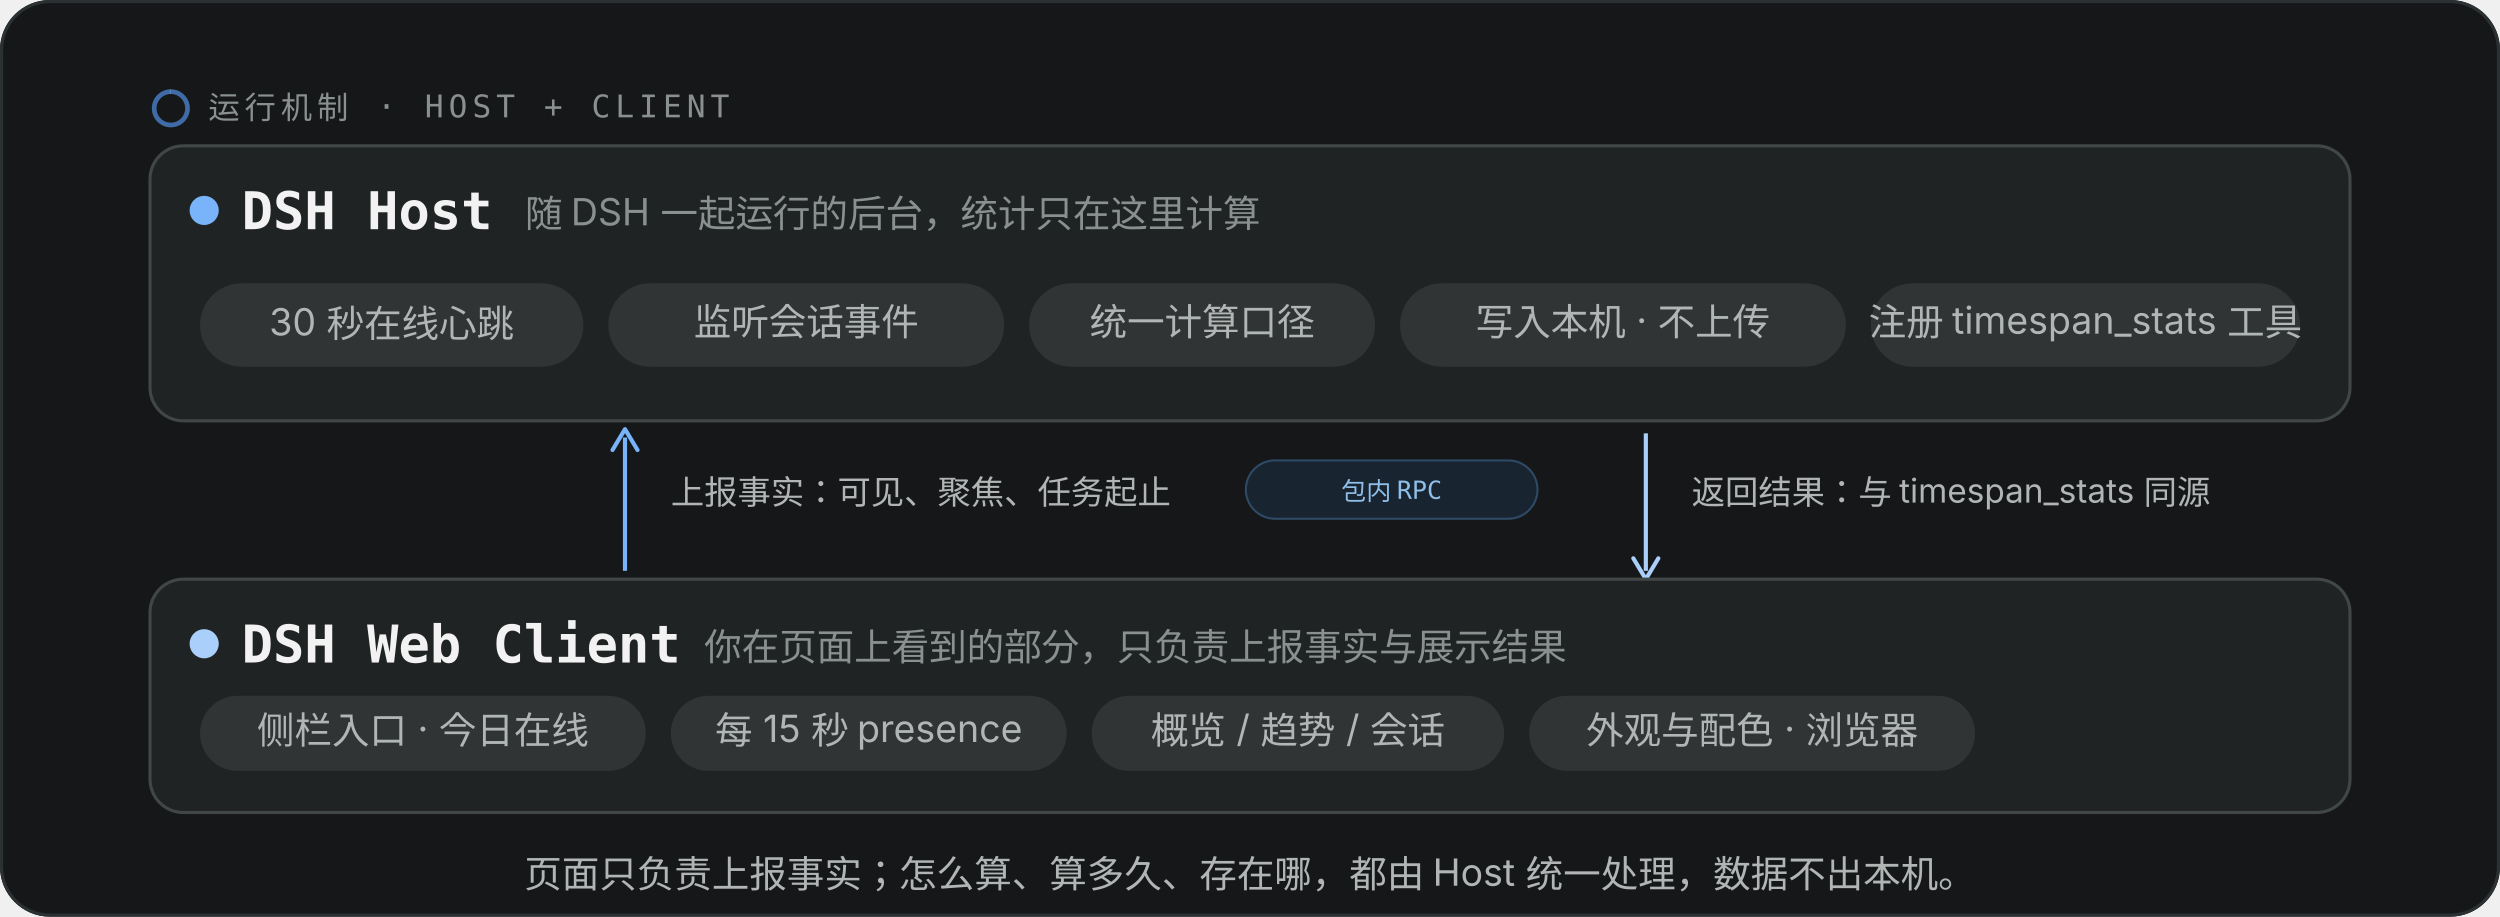
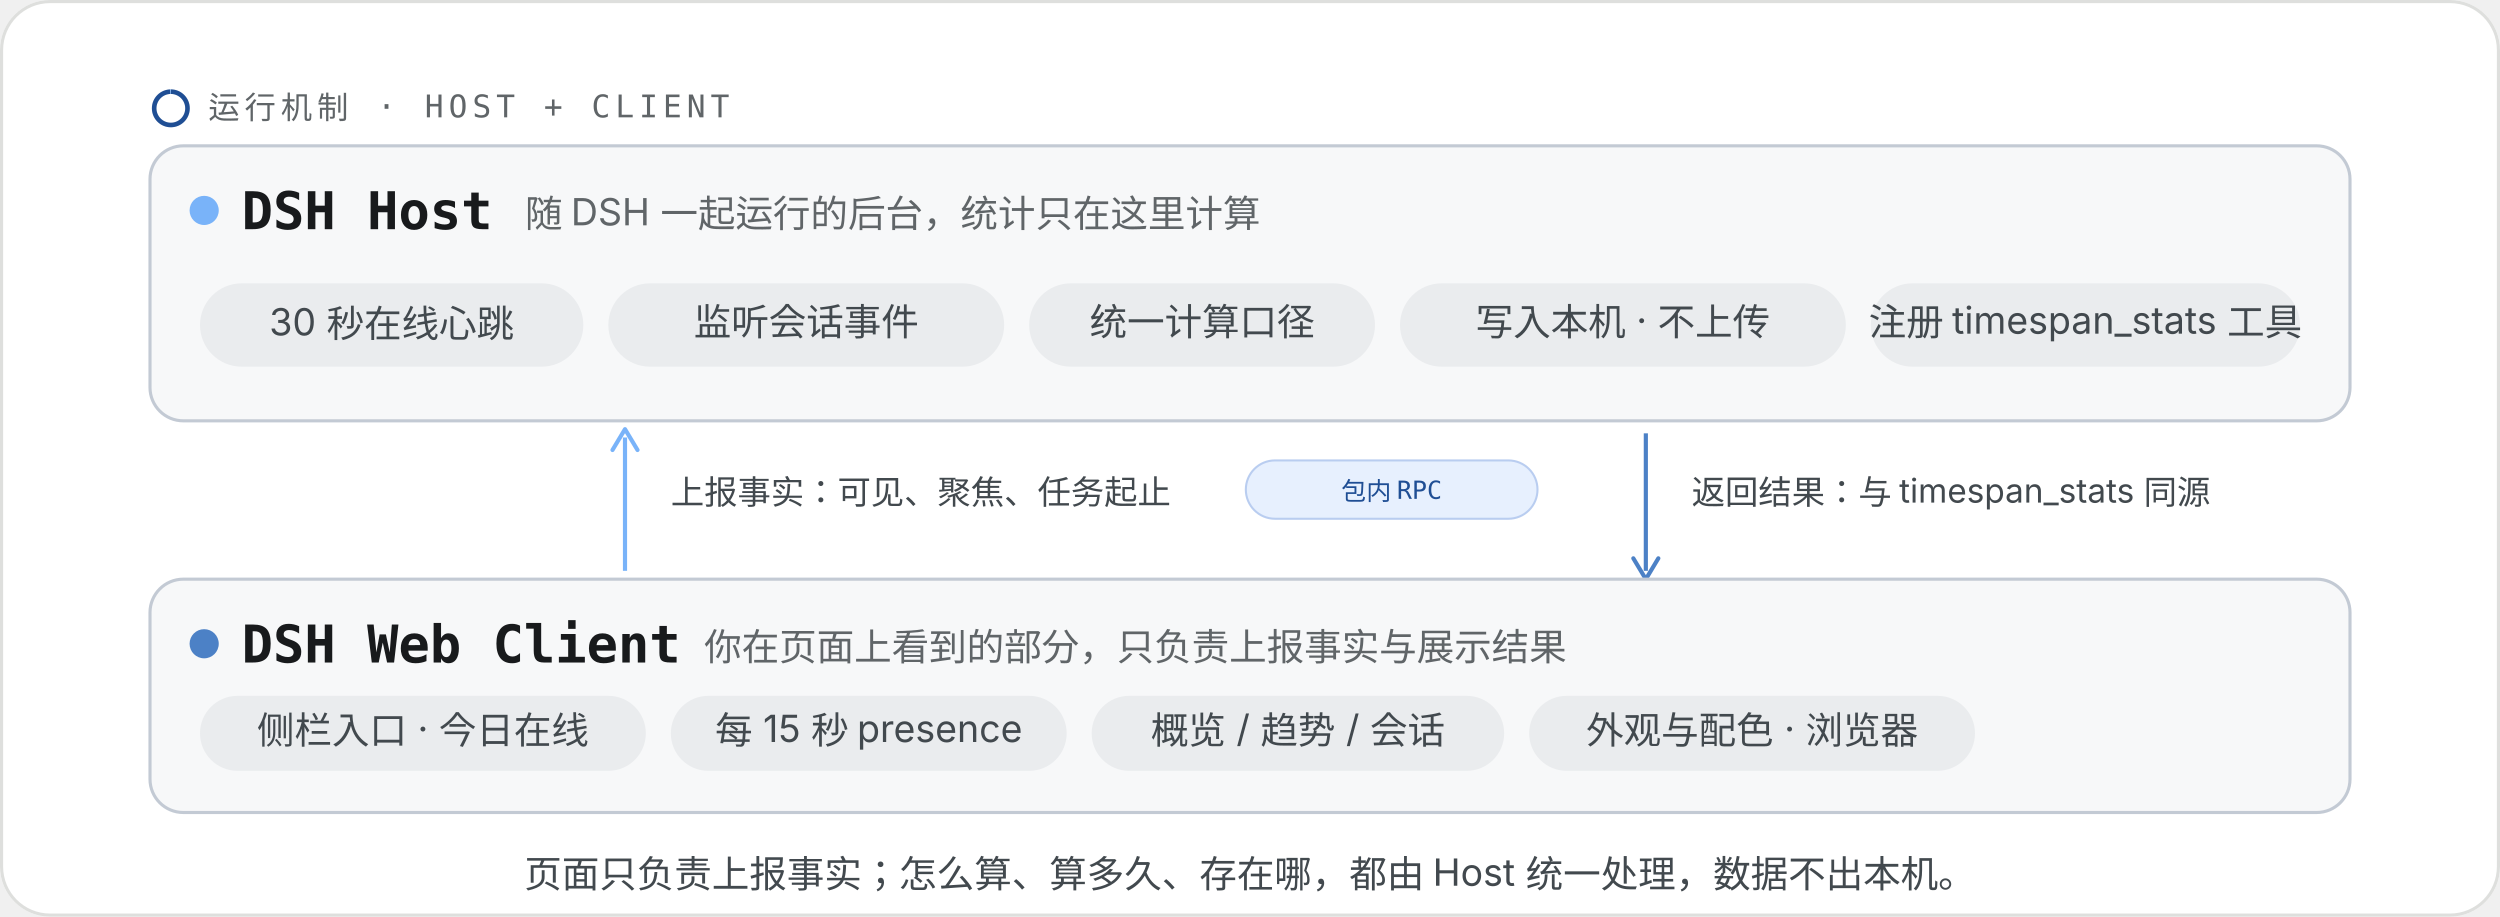
<svg xmlns="http://www.w3.org/2000/svg" width="1200" height="440" viewBox="0 0 1200 440" role="img" aria-labelledby="arch-title arch-desc">
-   <rect width="1200" height="440" rx="24" fill="#151718" />
-   <rect x="0.75" y="0.75" width="1198.5" height="438.5" rx="23.25" fill="none" stroke="#2b3033" stroke-width="1.5" />
+   <rect width="1200" height="440" rx="24" fill="#ffffff" />
+   <rect x="0.75" y="0.75" width="1198.5" height="438.5" rx="23.25" fill="none" stroke="#dedfdd" stroke-width="1.5" />
  <g font-family="-apple-system, BlinkMacSystemFont, 'Segoe UI', 'PingFang SC', 'Microsoft YaHei', sans-serif">
    <g transform="translate(72 42)">
-       <circle cx="10" cy="10" r="8" fill="none" stroke="#303435" stroke-width="2.2" />
+       <circle cx="10" cy="10" r="8" fill="none" stroke="#eaecee" stroke-width="2.2" />
      <g transform="rotate(-90 10 10)">
-         <circle cx="10" cy="10" r="8" fill="none" stroke="#3f6ba8" stroke-width="2.2" pathLength="100" stroke-dasharray="50 50" stroke-dashoffset="0" />
+         <circle cx="10" cy="10" r="8" fill="none" stroke="#1f4e94" stroke-width="2.2" pathLength="100" stroke-dasharray="50 50" stroke-dashoffset="0" />
        <circle cx="10" cy="10" r="8" fill="none" stroke="#79B3F9" stroke-width="2.2" pathLength="100" stroke-dasharray="30 70" stroke-dashoffset="-50" />
-         <circle cx="10" cy="10" r="8" fill="none" stroke="#C29BE8" stroke-width="2.2" pathLength="100" stroke-dasharray="20 80" stroke-dashoffset="-80" />
+         <circle cx="10" cy="10" r="8" fill="none" stroke="#7a5aa6" stroke-width="2.2" pathLength="100" stroke-dasharray="20 80" stroke-dashoffset="-80" />
      </g>
-       <text x="28" y="15" font-size="15" letter-spacing="2.4" fill="#8a9090" font-family="ui-monospace, 'Cascadia Mono', Consolas, 'SFMono-Regular', Menlo, monospace">运行机制 · HOST + CLIENT</text>
+       <text x="28" y="15" font-size="15" letter-spacing="2.4" fill="#606568" font-family="ui-monospace, 'Cascadia Mono', Consolas, 'SFMono-Regular', Menlo, monospace">运行机制 · HOST + CLIENT</text>
    </g>
    <g id="host-box">
-       <rect x="72" y="70" width="1056" height="132" rx="16" fill="#202324" stroke="#414647" stroke-width="1.5" />
+       <rect x="72" y="70" width="1056" height="132" rx="16" fill="#f7f8f9" stroke="#c3cad4" stroke-width="1.5" />
      <circle cx="98" cy="101" r="7" fill="#79B3F9" />
-       <text x="116" y="110" font-size="25" font-weight="700" fill="#f1f2f1" font-family="ui-monospace, 'Cascadia Mono', Consolas, 'SFMono-Regular', Menlo, monospace">DSH Host</text>
-       <text x="252" y="109" font-size="18" fill="#8a9090">随 DSH 一起运行的后台，统计只在这里计算</text>
-       <g font-size="18" fill="#b1b6b5" text-anchor="middle">
-         <rect x="96" y="136" width="184" height="40" rx="20" fill="#303435" />
+       <text x="116" y="110" font-size="25" font-weight="700" fill="#181a1c" font-family="ui-monospace, 'Cascadia Mono', Consolas, 'SFMono-Regular', Menlo, monospace">DSH Host</text>
+       <text x="252" y="109" font-size="18" fill="#606568">随 DSH 一起运行的后台，统计只在这里计算</text>
+       <g font-size="18" fill="#42494e" text-anchor="middle">
+         <rect x="96" y="136" width="184" height="40" rx="20" fill="#eaecee" />
        <text x="188" y="161">30 秒在线心跳</text>
-         <rect x="292" y="136" width="190" height="40" rx="20" fill="#303435" />
+         <rect x="292" y="136" width="190" height="40" rx="20" fill="#eaecee" />
        <text x="387" y="161">监听会话事件</text>
-         <rect x="494" y="136" width="166" height="40" rx="20" fill="#303435" />
+         <rect x="494" y="136" width="166" height="40" rx="20" fill="#eaecee" />
        <text x="577" y="161">统一计算口径</text>
-         <rect x="672" y="136" width="214" height="40" rx="20" fill="#303435" />
+         <rect x="672" y="136" width="214" height="40" rx="20" fill="#eaecee" />
        <text x="779" y="161">写入本机 · 不上传</text>
-         <rect x="898" y="136" width="206" height="40" rx="20" fill="#303435" />
+         <rect x="898" y="136" width="206" height="40" rx="20" fill="#eaecee" />
        <text x="1001" y="161">注册 timespan_stats 工具</text>
      </g>
    </g>
    <g id="channel">
      <line x1="300" y1="274" x2="300" y2="210" stroke="#79B3F9" stroke-width="2" />
      <path d="M294 216 300 206 306 216" fill="none" stroke="#79B3F9" stroke-width="2" stroke-linecap="round" stroke-linejoin="round" />
-       <text x="322" y="242" font-size="16" fill="#b1b6b5">上报事实：可见、聚焦、任务起止</text>
-       <line x1="790" y1="208" x2="790" y2="274" stroke="#a9cffa" stroke-width="2" />
-       <path d="M784 268 790 278 796 268" fill="none" stroke="#a9cffa" stroke-width="2" stroke-linecap="round" stroke-linejoin="round" />
-       <text x="812" y="242" font-size="16" fill="#b1b6b5">返回结果：与 timespan_stats 同源</text>
-       <rect x="598" y="221" width="140" height="28" rx="14" fill="#182430" stroke="#2e4a66" stroke-width="1" />
-       <text x="668" y="240" text-anchor="middle" font-size="12" fill="#8fbfe9" font-family="ui-monospace, 'Cascadia Mono', Consolas, 'SFMono-Regular', Menlo, monospace">包内 RPC</text>
+       <text x="322" y="242" font-size="16" fill="#42494e">上报事实：可见、聚焦、任务起止</text>
+       <line x1="790" y1="208" x2="790" y2="274" stroke="#4c81c6" stroke-width="2" />
+       <path d="M784 268 790 278 796 268" fill="none" stroke="#4c81c6" stroke-width="2" stroke-linecap="round" stroke-linejoin="round" />
+       <text x="812" y="242" font-size="16" fill="#42494e">返回结果：与 timespan_stats 同源</text>
+       <rect x="598" y="221" width="140" height="28" rx="14" fill="#e7f0fe" stroke="#b9cdf0" stroke-width="1" />
+       <text x="668" y="240" text-anchor="middle" font-size="12" fill="#1f4e94" font-family="ui-monospace, 'Cascadia Mono', Consolas, 'SFMono-Regular', Menlo, monospace">包内 RPC</text>
    </g>
    <g id="client-box">
-       <rect x="72" y="278" width="1056" height="112" rx="16" fill="#202324" stroke="#414647" stroke-width="1.5" />
-       <circle cx="98" cy="309" r="7" fill="#a9cffa" />
-       <text x="116" y="318" font-size="25" font-weight="700" fill="#f1f2f1" font-family="ui-monospace, 'Cascadia Mono', Consolas, 'SFMono-Regular', Menlo, monospace">DSH Web Client</text>
-       <text x="338" y="317" font-size="18" fill="#8a9090">你在页面上看到的部分，只负责上报事实与展示结果</text>
-       <g font-size="18" fill="#b1b6b5" text-anchor="middle">
-         <rect x="96" y="334" width="214" height="36" rx="18" fill="#303435" />
+       <rect x="72" y="278" width="1056" height="112" rx="16" fill="#f7f8f9" stroke="#c3cad4" stroke-width="1.5" />
+       <circle cx="98" cy="309" r="7" fill="#4c81c6" />
+       <text x="116" y="318" font-size="25" font-weight="700" fill="#181a1c" font-family="ui-monospace, 'Cascadia Mono', Consolas, 'SFMono-Regular', Menlo, monospace">DSH Web Client</text>
+       <text x="338" y="317" font-size="18" fill="#606568">你在页面上看到的部分，只负责上报事实与展示结果</text>
+       <g font-size="18" fill="#42494e" text-anchor="middle">
+         <rect x="96" y="334" width="214" height="36" rx="18" fill="#eaecee" />
        <text x="203" y="357">侧栏入口 · 今日在线</text>
-         <rect x="322" y="334" width="190" height="36" rx="18" fill="#303435" />
+         <rect x="322" y="334" width="190" height="36" rx="18" fill="#eaecee" />
        <text x="417" y="357">每 15 秒 presence</text>
-         <rect x="524" y="334" width="198" height="36" rx="18" fill="#303435" />
+         <rect x="524" y="334" width="198" height="36" rx="18" fill="#eaecee" />
        <text x="623" y="357">概览 / 趋势 / 会话</text>
-         <rect x="734" y="334" width="214" height="36" rx="18" fill="#303435" />
+         <rect x="734" y="334" width="214" height="36" rx="18" fill="#eaecee" />
        <text x="841" y="357">外观与配色 · 浏览器</text>
      </g>
    </g>
-     <text x="600" y="426" text-anchor="middle" font-size="18" fill="#b1b6b5">页面只负责上报事实；怎么算、算多久、存在哪，都由 Host 统一处理，数据不出本机。</text>
+     <text x="600" y="426" text-anchor="middle" font-size="18" fill="#42494e">页面只负责上报事实；怎么算、算多久、存在哪，都由 Host 统一处理，数据不出本机。</text>
  </g>
</svg>
